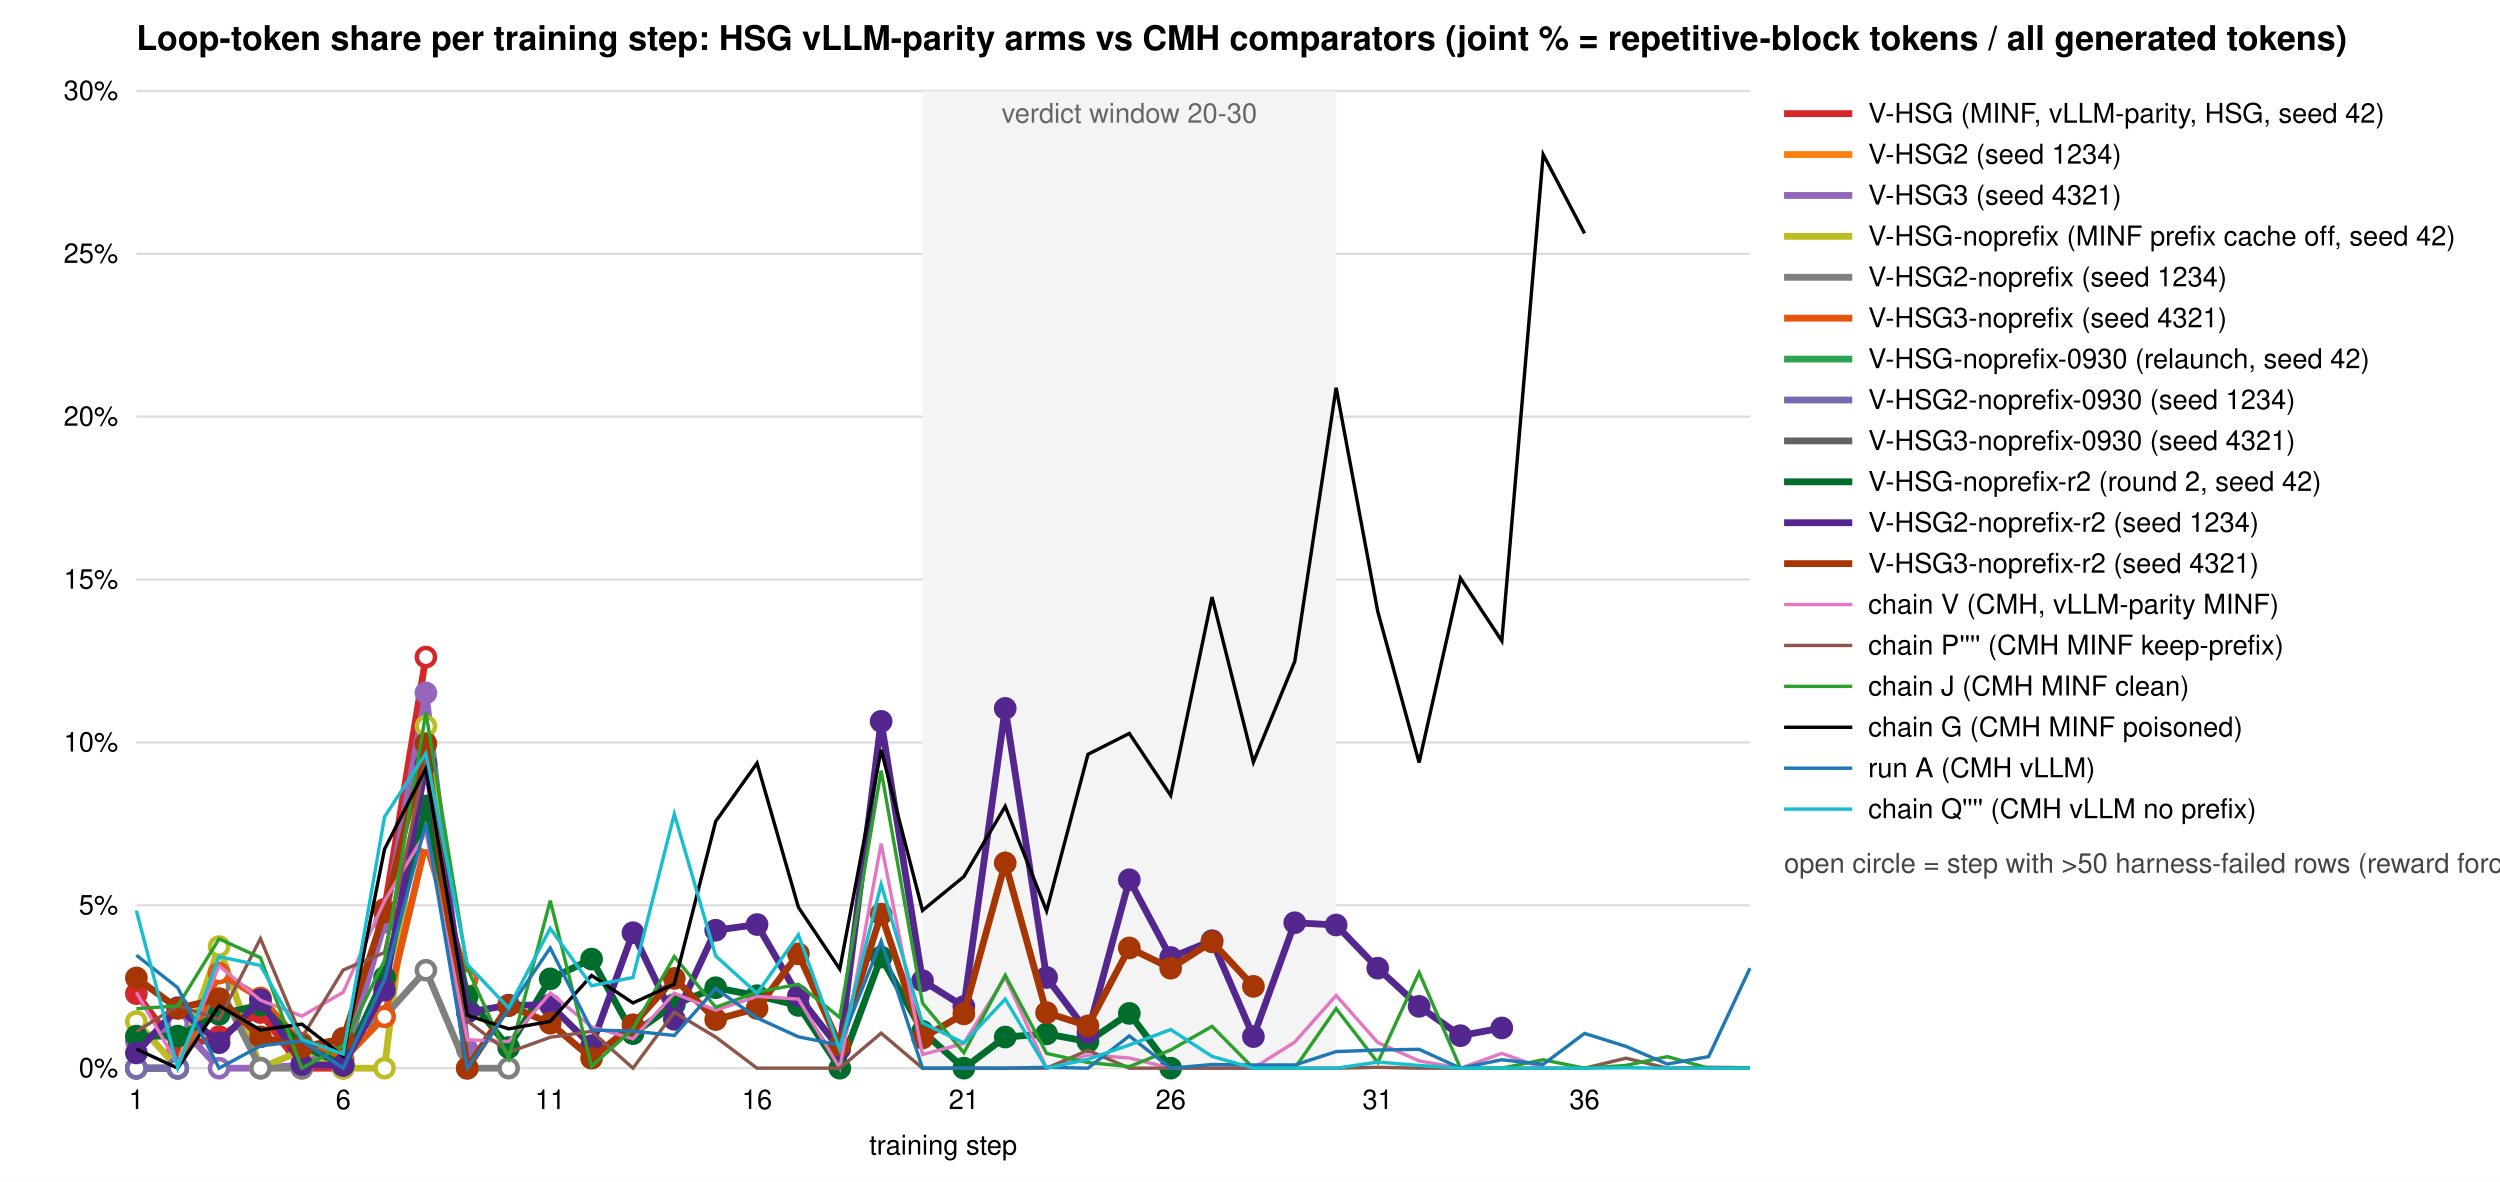
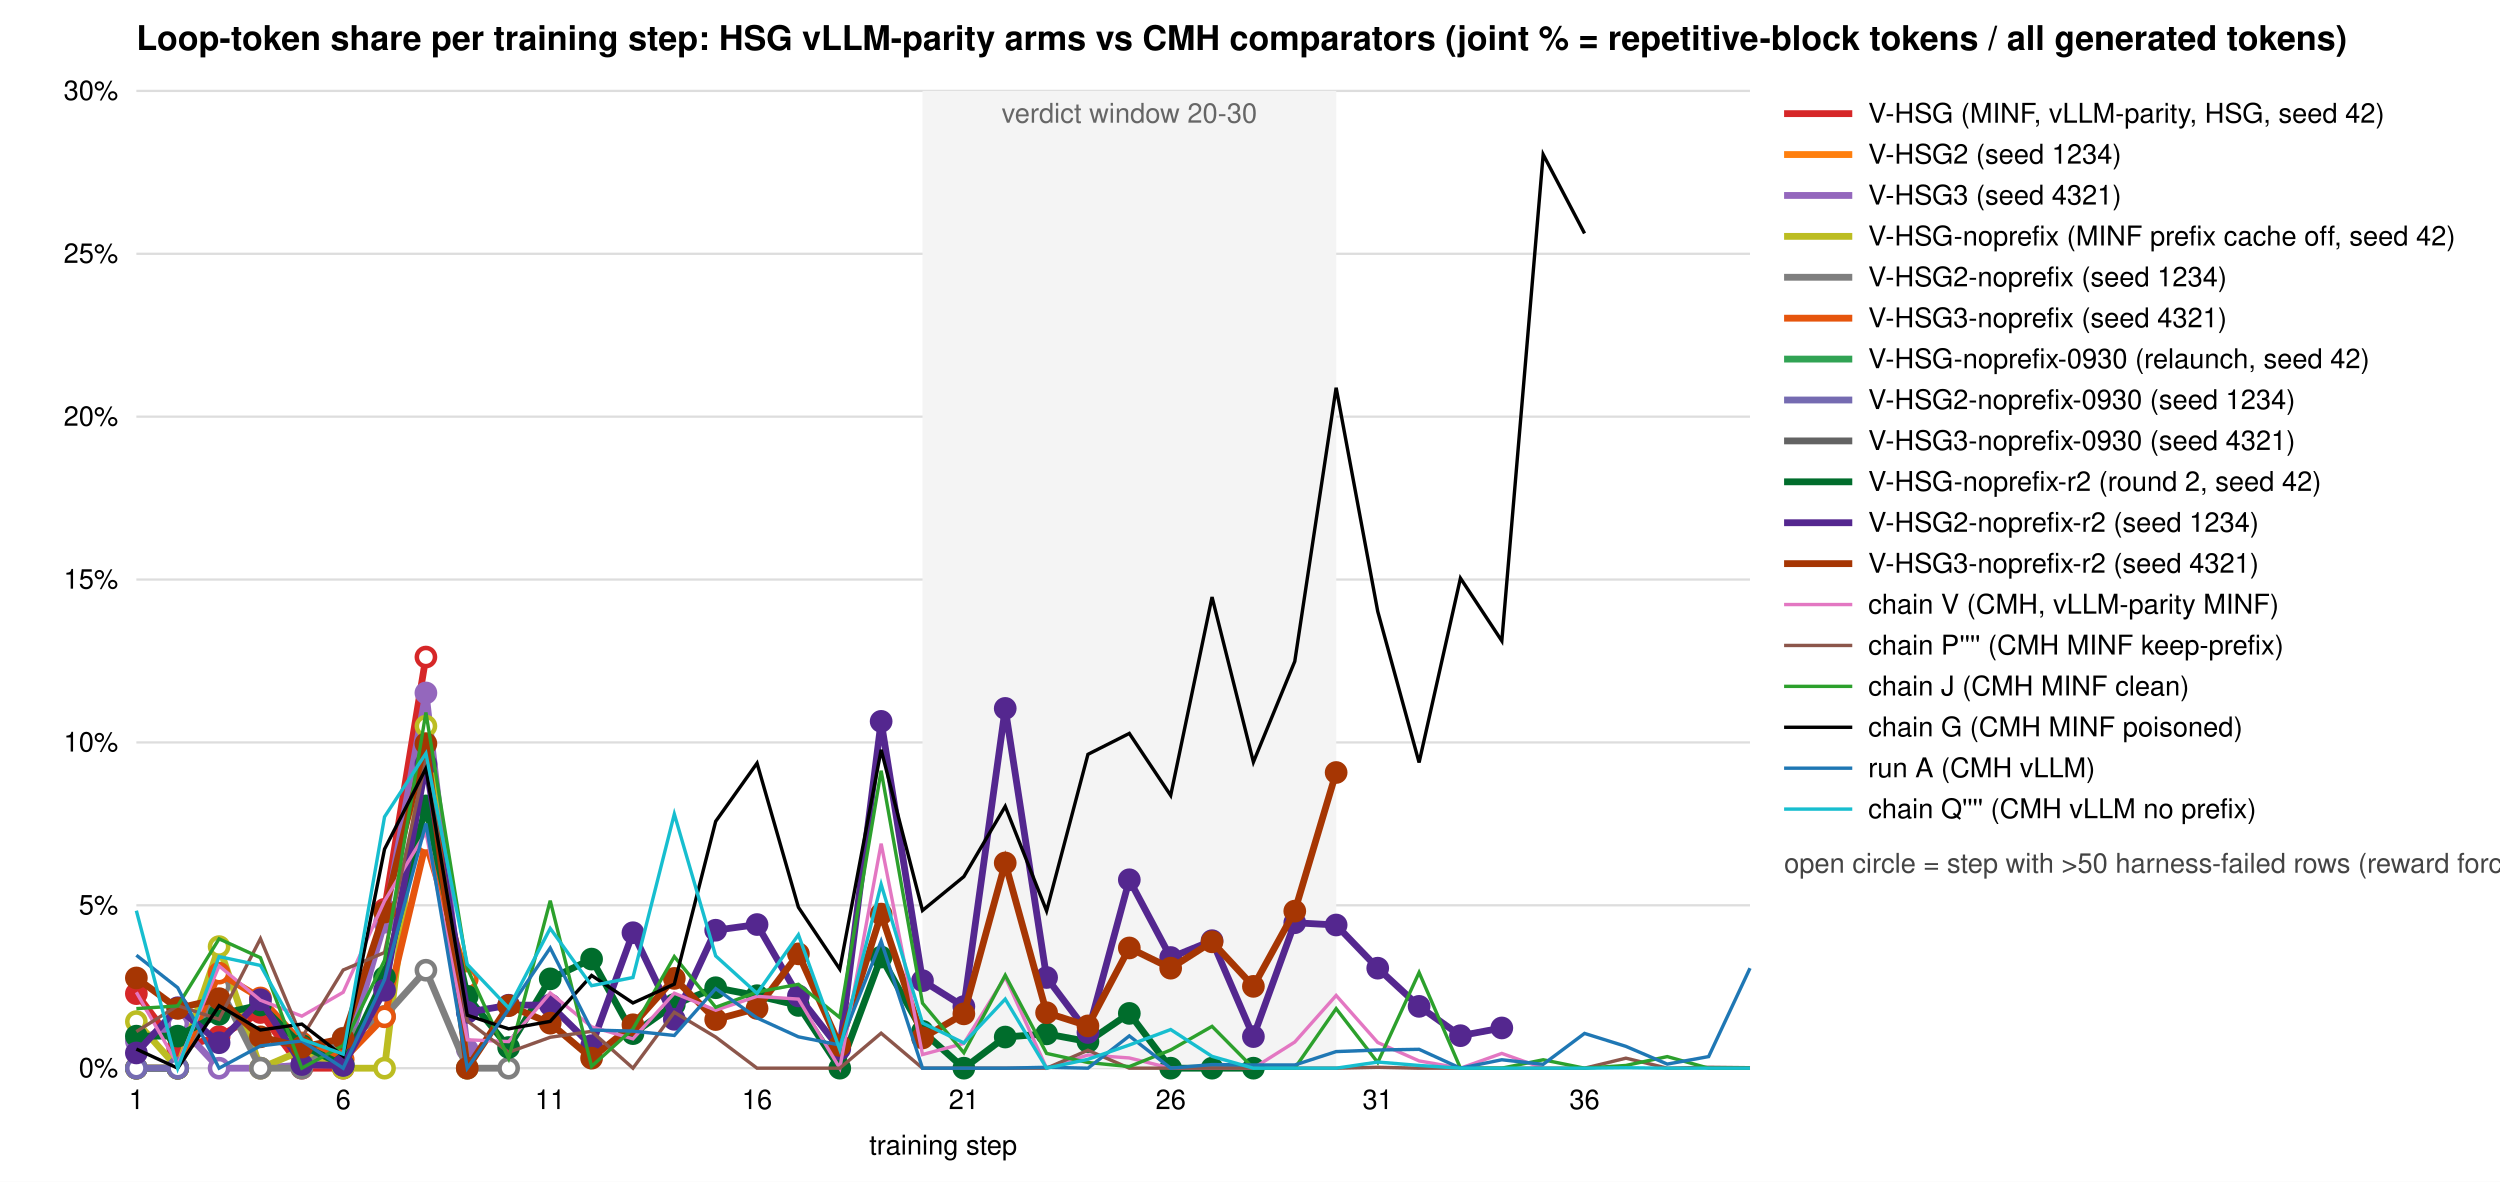
<svg xmlns="http://www.w3.org/2000/svg" width="1100" height="520" font-family="Helvetica,Arial" font-size="12">
  <rect width="1100" height="520" fill="white" />
  <text x="60" y="22" font-size="15" font-weight="bold">Loop-token share per training step: HSG vLLM-parity arms vs CMH comparators (joint % = repetitive-block tokens / all generated tokens)</text>
  <line x1="60" y1="470.0" x2="770" y2="470.0" stroke="#ddd" />
  <text x="52" y="474.0" text-anchor="end">0%</text>
  <line x1="60" y1="398.333" x2="770" y2="398.333" stroke="#ddd" />
  <text x="52" y="402.333" text-anchor="end">5%</text>
  <line x1="60" y1="326.667" x2="770" y2="326.667" stroke="#ddd" />
  <text x="52" y="330.667" text-anchor="end">10%</text>
  <line x1="60" y1="255.0" x2="770" y2="255.0" stroke="#ddd" />
  <text x="52" y="259.0" text-anchor="end">15%</text>
  <line x1="60" y1="183.333" x2="770" y2="183.333" stroke="#ddd" />
  <text x="52" y="187.333" text-anchor="end">20%</text>
  <line x1="60" y1="111.667" x2="770" y2="111.667" stroke="#ddd" />
  <text x="52" y="115.667" text-anchor="end">25%</text>
  <line x1="60" y1="40.0" x2="770" y2="40.0" stroke="#ddd" />
  <text x="52" y="44.0" text-anchor="end">30%</text>
  <text x="60.0" y="488" text-anchor="middle">1</text>
  <text x="151.026" y="488" text-anchor="middle">6</text>
  <text x="242.051" y="488" text-anchor="middle">11</text>
  <text x="333.077" y="488" text-anchor="middle">16</text>
  <text x="424.103" y="488" text-anchor="middle">21</text>
  <text x="515.128" y="488" text-anchor="middle">26</text>
  <text x="606.154" y="488" text-anchor="middle">31</text>
  <text x="697.179" y="488" text-anchor="middle">36</text>
  <text x="415.0" y="508" text-anchor="middle">training step</text>
  <rect x="405.897" y="40" width="182.051" height="430" fill="#f4f4f4" />
  <text x="496.923" y="54" text-anchor="middle" fill="#666">verdict window 20-30</text>
  <polyline fill="none" stroke="#d62728" stroke-width="3" points="60.0,437.2 78.2,461.2 96.4,456.1 114.6,445.5 132.8,470.0 151.0,470.0 169.2,400.1 187.4,289.1" />
  <circle cx="60.0" cy="437.2" r="4" fill="#d62728" stroke="#d62728" stroke-width="2" />
  <circle cx="78.2" cy="461.2" r="4" fill="#d62728" stroke="#d62728" stroke-width="2" />
  <circle cx="96.4" cy="456.1" r="4" fill="#d62728" stroke="#d62728" stroke-width="2" />
  <circle cx="114.6" cy="445.5" r="4" fill="#d62728" stroke="#d62728" stroke-width="2" />
  <circle cx="132.8" cy="470.0" r="4" fill="white" stroke="#d62728" stroke-width="2" />
  <circle cx="151.0" cy="470.0" r="4" fill="white" stroke="#d62728" stroke-width="2" />
  <circle cx="169.2" cy="400.1" r="4" fill="white" stroke="#d62728" stroke-width="2" />
  <circle cx="187.4" cy="289.1" r="4" fill="white" stroke="#d62728" stroke-width="2" />
  <line x1="785" y1="50" x2="815" y2="50" stroke="#d62728" stroke-width="3" />
  <text x="822" y="54">V-HSG (MINF, vLLM-parity, HSG, seed 42)</text>
  <polyline fill="none" stroke="#ff7f0e" stroke-width="3" points="60.0,470.0 78.2,470.0" />
  <circle cx="60.0" cy="470.0" r="4" fill="white" stroke="#ff7f0e" stroke-width="2" />
  <circle cx="78.2" cy="470.0" r="4" fill="white" stroke="#ff7f0e" stroke-width="2" />
  <line x1="785" y1="68" x2="815" y2="68" stroke="#ff7f0e" stroke-width="3" />
  <text x="822" y="72">V-HSG2 (seed 1234)</text>
  <polyline fill="none" stroke="#9467bd" stroke-width="3" points="60.0,458.1 78.2,450.5 96.4,470.0 114.6,470.0 132.8,468.6 151.0,468.5 169.2,405.8 187.4,304.9 205.6,461.8" />
  <circle cx="60.0" cy="458.1" r="4" fill="white" stroke="#9467bd" stroke-width="2" />
  <circle cx="78.2" cy="450.5" r="4" fill="white" stroke="#9467bd" stroke-width="2" />
  <circle cx="96.4" cy="470.0" r="4" fill="white" stroke="#9467bd" stroke-width="2" />
  <circle cx="114.6" cy="470.0" r="4" fill="white" stroke="#9467bd" stroke-width="2" />
  <circle cx="132.8" cy="468.6" r="4" fill="white" stroke="#9467bd" stroke-width="2" />
  <circle cx="151.0" cy="468.5" r="4" fill="white" stroke="#9467bd" stroke-width="2" />
  <circle cx="169.2" cy="405.8" r="4" fill="#9467bd" stroke="#9467bd" stroke-width="2" />
  <circle cx="187.4" cy="304.9" r="4" fill="#9467bd" stroke="#9467bd" stroke-width="2" />
  <circle cx="205.6" cy="461.8" r="4" fill="#9467bd" stroke="#9467bd" stroke-width="2" />
  <line x1="785" y1="86" x2="815" y2="86" stroke="#9467bd" stroke-width="3" />
  <text x="822" y="90">V-HSG3 (seed 4321)</text>
  <polyline fill="none" stroke="#bcbd22" stroke-width="3" points="60.0,449.5 78.2,470.0 96.4,416.5 114.6,470.0 132.8,462.2 151.0,470.0 169.2,470.0 187.4,319.5 205.6,470.0" />
  <circle cx="60.0" cy="449.5" r="4" fill="white" stroke="#bcbd22" stroke-width="2" />
  <circle cx="78.2" cy="470.0" r="4" fill="#bcbd22" stroke="#bcbd22" stroke-width="2" />
  <circle cx="96.4" cy="416.5" r="4" fill="white" stroke="#bcbd22" stroke-width="2" />
  <circle cx="114.6" cy="470.0" r="4" fill="white" stroke="#bcbd22" stroke-width="2" />
  <circle cx="132.8" cy="462.2" r="4" fill="white" stroke="#bcbd22" stroke-width="2" />
  <circle cx="151.0" cy="470.0" r="4" fill="white" stroke="#bcbd22" stroke-width="2" />
  <circle cx="169.2" cy="470.0" r="4" fill="white" stroke="#bcbd22" stroke-width="2" />
  <circle cx="187.4" cy="319.5" r="4" fill="white" stroke="#bcbd22" stroke-width="2" />
  <circle cx="205.6" cy="470.0" r="4" fill="white" stroke="#bcbd22" stroke-width="2" />
  <line x1="785" y1="104" x2="815" y2="104" stroke="#bcbd22" stroke-width="3" />
  <text x="822" y="108">V-HSG-noprefix (MINF prefix cache off, seed 42)</text>
  <polyline fill="none" stroke="#7f7f7f" stroke-width="3" points="60.0,470.0 78.2,470.0 96.4,434.0 114.6,470.0 132.8,470.0 151.0,456.8 169.2,447.2 187.4,426.9 205.6,470.0 223.8,470.0" />
  <circle cx="60.0" cy="470.0" r="4" fill="white" stroke="#7f7f7f" stroke-width="2" />
  <circle cx="78.2" cy="470.0" r="4" fill="white" stroke="#7f7f7f" stroke-width="2" />
  <circle cx="96.4" cy="434.0" r="4" fill="white" stroke="#7f7f7f" stroke-width="2" />
  <circle cx="114.6" cy="470.0" r="4" fill="white" stroke="#7f7f7f" stroke-width="2" />
  <circle cx="132.8" cy="470.0" r="4" fill="white" stroke="#7f7f7f" stroke-width="2" />
  <circle cx="151.0" cy="456.8" r="4" fill="white" stroke="#7f7f7f" stroke-width="2" />
  <circle cx="169.2" cy="447.2" r="4" fill="white" stroke="#7f7f7f" stroke-width="2" />
  <circle cx="187.4" cy="426.9" r="4" fill="white" stroke="#7f7f7f" stroke-width="2" />
  <circle cx="205.6" cy="470.0" r="4" fill="white" stroke="#7f7f7f" stroke-width="2" />
  <circle cx="223.8" cy="470.0" r="4" fill="white" stroke="#7f7f7f" stroke-width="2" />
  <line x1="785" y1="122" x2="815" y2="122" stroke="#7f7f7f" stroke-width="3" />
  <text x="822" y="126">V-HSG2-noprefix (seed 1234)</text>
  <polyline fill="none" stroke="#e6550d" stroke-width="3" points="60.0,470.0 78.2,470.0 96.4,428.2 114.6,439.1 132.8,458.9 151.0,466.2 169.2,447.4 187.4,370.7 205.6,430.8" />
  <circle cx="60.0" cy="470.0" r="4" fill="white" stroke="#e6550d" stroke-width="2" />
  <circle cx="78.2" cy="470.0" r="4" fill="white" stroke="#e6550d" stroke-width="2" />
  <circle cx="96.4" cy="428.2" r="4" fill="white" stroke="#e6550d" stroke-width="2" />
  <circle cx="114.6" cy="439.1" r="4" fill="white" stroke="#e6550d" stroke-width="2" />
  <circle cx="132.8" cy="458.9" r="4" fill="white" stroke="#e6550d" stroke-width="2" />
  <circle cx="151.0" cy="466.2" r="4" fill="#e6550d" stroke="#e6550d" stroke-width="2" />
  <circle cx="169.2" cy="447.4" r="4" fill="white" stroke="#e6550d" stroke-width="2" />
  <circle cx="187.4" cy="370.7" r="4" fill="white" stroke="#e6550d" stroke-width="2" />
  <circle cx="205.6" cy="430.8" r="4" fill="white" stroke="#e6550d" stroke-width="2" />
  <line x1="785" y1="140" x2="815" y2="140" stroke="#e6550d" stroke-width="3" />
  <text x="822" y="144">V-HSG3-noprefix (seed 4321)</text>
  <polyline fill="none" stroke="#31a354" stroke-width="3" points="60.0,470.0 78.2,470.0" />
  <circle cx="60.0" cy="470.0" r="4" fill="white" stroke="#31a354" stroke-width="2" />
  <circle cx="78.2" cy="470.0" r="4" fill="white" stroke="#31a354" stroke-width="2" />
  <line x1="785" y1="158" x2="815" y2="158" stroke="#31a354" stroke-width="3" />
  <text x="822" y="162">V-HSG-noprefix-0930 (relaunch, seed 42)</text>
  <polyline fill="none" stroke="#756bb1" stroke-width="3" points="60.0,470.0 78.2,470.0" />
  <circle cx="60.0" cy="470.0" r="4" fill="white" stroke="#756bb1" stroke-width="2" />
  <circle cx="78.2" cy="470.0" r="4" fill="white" stroke="#756bb1" stroke-width="2" />
  <line x1="785" y1="176" x2="815" y2="176" stroke="#756bb1" stroke-width="3" />
  <text x="822" y="180">V-HSG2-noprefix-0930 (seed 1234)</text>
  <line x1="785" y1="194" x2="815" y2="194" stroke="#636363" stroke-width="3" />
  <text x="822" y="198">V-HSG3-noprefix-0930 (seed 4321)</text>
-   <polyline fill="none" stroke="#006d2c" stroke-width="3" points="60.0,455.9 78.2,455.9 96.4,446.3 114.6,442.2 132.8,460.0 151.0,468.6 169.2,430.0 187.4,354.6 205.6,438.4 223.8,460.9 242.1,430.7 260.3,422.0 278.5,454.8 296.7,442.0 314.9,434.6 333.1,438.1 351.3,442.4 369.5,470.0 387.7,421.1 405.9,453.8 424.1,470.0 442.3,456.3 460.5,454.9 478.7,458.3 496.9,445.9 515.1,470.0" />
+   <polyline fill="none" stroke="#006d2c" stroke-width="3" points="60.0,455.9 78.2,455.9 96.4,446.3 114.6,442.2 132.8,460.0 151.0,468.6 169.2,430.0 187.4,354.6 205.6,438.4 223.8,460.9 242.1,430.7 260.3,422.0 278.5,454.8 296.7,442.0 314.9,434.6 333.1,438.1 351.3,442.4 369.5,470.0 387.7,421.1 405.9,453.8 424.1,470.0 442.3,456.3 460.5,454.9 478.7,458.3 496.9,445.9 515.1,470.0 533.3,470.0 551.5,470.0" />
  <circle cx="60.0" cy="455.9" r="4" fill="#006d2c" stroke="#006d2c" stroke-width="2" />
  <circle cx="78.2" cy="455.9" r="4" fill="#006d2c" stroke="#006d2c" stroke-width="2" />
  <circle cx="96.4" cy="446.3" r="4" fill="#006d2c" stroke="#006d2c" stroke-width="2" />
  <circle cx="114.6" cy="442.2" r="4" fill="#006d2c" stroke="#006d2c" stroke-width="2" />
  <circle cx="132.8" cy="460.0" r="4" fill="#006d2c" stroke="#006d2c" stroke-width="2" />
  <circle cx="151.0" cy="468.6" r="4" fill="#006d2c" stroke="#006d2c" stroke-width="2" />
  <circle cx="169.2" cy="430.0" r="4" fill="#006d2c" stroke="#006d2c" stroke-width="2" />
  <circle cx="187.4" cy="354.6" r="4" fill="#006d2c" stroke="#006d2c" stroke-width="2" />
  <circle cx="205.6" cy="438.4" r="4" fill="#006d2c" stroke="#006d2c" stroke-width="2" />
  <circle cx="223.8" cy="460.9" r="4" fill="#006d2c" stroke="#006d2c" stroke-width="2" />
  <circle cx="242.1" cy="430.7" r="4" fill="#006d2c" stroke="#006d2c" stroke-width="2" />
  <circle cx="260.3" cy="422.0" r="4" fill="#006d2c" stroke="#006d2c" stroke-width="2" />
  <circle cx="278.5" cy="454.8" r="4" fill="#006d2c" stroke="#006d2c" stroke-width="2" />
  <circle cx="296.7" cy="442.0" r="4" fill="#006d2c" stroke="#006d2c" stroke-width="2" />
  <circle cx="314.9" cy="434.6" r="4" fill="#006d2c" stroke="#006d2c" stroke-width="2" />
  <circle cx="333.1" cy="438.1" r="4" fill="#006d2c" stroke="#006d2c" stroke-width="2" />
  <circle cx="351.3" cy="442.4" r="4" fill="#006d2c" stroke="#006d2c" stroke-width="2" />
  <circle cx="369.5" cy="470.0" r="4" fill="#006d2c" stroke="#006d2c" stroke-width="2" />
  <circle cx="387.7" cy="421.1" r="4" fill="#006d2c" stroke="#006d2c" stroke-width="2" />
  <circle cx="405.9" cy="453.8" r="4" fill="#006d2c" stroke="#006d2c" stroke-width="2" />
  <circle cx="424.1" cy="470.0" r="4" fill="#006d2c" stroke="#006d2c" stroke-width="2" />
  <circle cx="442.3" cy="456.3" r="4" fill="#006d2c" stroke="#006d2c" stroke-width="2" />
  <circle cx="460.5" cy="454.9" r="4" fill="#006d2c" stroke="#006d2c" stroke-width="2" />
  <circle cx="478.7" cy="458.3" r="4" fill="#006d2c" stroke="#006d2c" stroke-width="2" />
  <circle cx="496.9" cy="445.9" r="4" fill="#006d2c" stroke="#006d2c" stroke-width="2" />
  <circle cx="515.1" cy="470.0" r="4" fill="#006d2c" stroke="#006d2c" stroke-width="2" />
+   <circle cx="533.3" cy="470.0" r="4" fill="#006d2c" stroke="#006d2c" stroke-width="2" />
+   <circle cx="551.5" cy="470.0" r="4" fill="#006d2c" stroke="#006d2c" stroke-width="2" />
  <line x1="785" y1="212" x2="815" y2="212" stroke="#006d2c" stroke-width="3" />
  <text x="822" y="216">V-HSG-noprefix-r2 (round 2, seed 42)</text>
  <polyline fill="none" stroke="#54278f" stroke-width="3" points="60.0,463.3 78.2,443.4 96.4,458.8 114.6,439.9 132.8,468.4 151.0,468.8 169.2,435.7 187.4,336.2 205.6,445.4 223.8,442.3 242.1,442.2 260.3,460.1 278.5,410.4 296.7,448.5 314.9,409.3 333.1,406.8 351.3,438.2 369.5,461.5 387.7,317.4 405.9,431.5 424.1,442.9 442.3,311.7 460.5,430.1 478.7,454.3 496.9,387.1 515.1,421.3 533.3,413.9 551.5,456.1 569.7,406.0 587.9,407.0 606.2,426.0 624.4,442.8 642.6,455.7 660.8,452.3" />
  <circle cx="60.0" cy="463.3" r="4" fill="#54278f" stroke="#54278f" stroke-width="2" />
  <circle cx="78.2" cy="443.4" r="4" fill="#54278f" stroke="#54278f" stroke-width="2" />
  <circle cx="96.4" cy="458.8" r="4" fill="#54278f" stroke="#54278f" stroke-width="2" />
  <circle cx="114.6" cy="439.9" r="4" fill="#54278f" stroke="#54278f" stroke-width="2" />
  <circle cx="132.8" cy="468.4" r="4" fill="#54278f" stroke="#54278f" stroke-width="2" />
  <circle cx="151.0" cy="468.8" r="4" fill="#54278f" stroke="#54278f" stroke-width="2" />
  <circle cx="169.2" cy="435.7" r="4" fill="#54278f" stroke="#54278f" stroke-width="2" />
  <circle cx="187.4" cy="336.2" r="4" fill="#54278f" stroke="#54278f" stroke-width="2" />
  <circle cx="205.6" cy="445.4" r="4" fill="#54278f" stroke="#54278f" stroke-width="2" />
  <circle cx="223.8" cy="442.3" r="4" fill="#54278f" stroke="#54278f" stroke-width="2" />
  <circle cx="242.1" cy="442.2" r="4" fill="#54278f" stroke="#54278f" stroke-width="2" />
  <circle cx="260.3" cy="460.1" r="4" fill="#54278f" stroke="#54278f" stroke-width="2" />
  <circle cx="278.5" cy="410.4" r="4" fill="#54278f" stroke="#54278f" stroke-width="2" />
  <circle cx="296.7" cy="448.5" r="4" fill="#54278f" stroke="#54278f" stroke-width="2" />
  <circle cx="314.9" cy="409.3" r="4" fill="#54278f" stroke="#54278f" stroke-width="2" />
  <circle cx="333.1" cy="406.8" r="4" fill="#54278f" stroke="#54278f" stroke-width="2" />
  <circle cx="351.3" cy="438.2" r="4" fill="#54278f" stroke="#54278f" stroke-width="2" />
  <circle cx="369.5" cy="461.5" r="4" fill="#54278f" stroke="#54278f" stroke-width="2" />
  <circle cx="387.7" cy="317.4" r="4" fill="#54278f" stroke="#54278f" stroke-width="2" />
  <circle cx="405.9" cy="431.5" r="4" fill="#54278f" stroke="#54278f" stroke-width="2" />
  <circle cx="424.1" cy="442.9" r="4" fill="#54278f" stroke="#54278f" stroke-width="2" />
  <circle cx="442.3" cy="311.7" r="4" fill="#54278f" stroke="#54278f" stroke-width="2" />
  <circle cx="460.5" cy="430.1" r="4" fill="#54278f" stroke="#54278f" stroke-width="2" />
  <circle cx="478.7" cy="454.3" r="4" fill="#54278f" stroke="#54278f" stroke-width="2" />
  <circle cx="496.9" cy="387.1" r="4" fill="#54278f" stroke="#54278f" stroke-width="2" />
  <circle cx="515.1" cy="421.3" r="4" fill="#54278f" stroke="#54278f" stroke-width="2" />
  <circle cx="533.3" cy="413.9" r="4" fill="#54278f" stroke="#54278f" stroke-width="2" />
  <circle cx="551.5" cy="456.1" r="4" fill="#54278f" stroke="#54278f" stroke-width="2" />
  <circle cx="569.7" cy="406.0" r="4" fill="#54278f" stroke="#54278f" stroke-width="2" />
  <circle cx="587.9" cy="407.0" r="4" fill="#54278f" stroke="#54278f" stroke-width="2" />
  <circle cx="606.2" cy="426.0" r="4" fill="#54278f" stroke="#54278f" stroke-width="2" />
  <circle cx="624.4" cy="442.8" r="4" fill="#54278f" stroke="#54278f" stroke-width="2" />
  <circle cx="642.6" cy="455.7" r="4" fill="#54278f" stroke="#54278f" stroke-width="2" />
  <circle cx="660.8" cy="452.3" r="4" fill="#54278f" stroke="#54278f" stroke-width="2" />
  <line x1="785" y1="230" x2="815" y2="230" stroke="#54278f" stroke-width="3" />
  <text x="822" y="234">V-HSG2-noprefix-r2 (seed 1234)</text>
-   <polyline fill="none" stroke="#a63603" stroke-width="3" points="60.0,430.3 78.2,443.7 96.4,439.4 114.6,456.2 132.8,460.7 151.0,457.0 169.2,401.3 187.4,327.2 205.6,470.0 223.8,442.5 242.1,450.2 260.3,465.6 278.5,450.9 296.7,430.5 314.9,448.6 333.1,443.7 351.3,419.7 369.5,460.0 387.7,402.2 405.9,456.7 424.1,446.1 442.3,379.7 460.5,445.6 478.7,451.4 496.9,417.1 515.1,426.0 533.3,414.4 551.5,434.0" />
+   <polyline fill="none" stroke="#a63603" stroke-width="3" points="60.0,430.3 78.2,443.7 96.4,439.4 114.6,456.2 132.8,460.7 151.0,457.0 169.2,401.3 187.4,327.2 205.6,470.0 223.8,442.5 242.1,450.2 260.3,465.6 278.5,450.9 296.7,430.5 314.9,448.6 333.1,443.7 351.3,419.7 369.5,460.0 387.7,402.2 405.9,456.7 424.1,446.1 442.3,379.7 460.5,445.6 478.7,451.4 496.9,417.1 515.1,426.0 533.3,414.4 551.5,434.0 569.7,400.9 587.9,339.9" />
  <circle cx="60.0" cy="430.3" r="4" fill="#a63603" stroke="#a63603" stroke-width="2" />
  <circle cx="78.2" cy="443.7" r="4" fill="#a63603" stroke="#a63603" stroke-width="2" />
  <circle cx="96.4" cy="439.4" r="4" fill="#a63603" stroke="#a63603" stroke-width="2" />
  <circle cx="114.6" cy="456.2" r="4" fill="#a63603" stroke="#a63603" stroke-width="2" />
  <circle cx="132.8" cy="460.7" r="4" fill="#a63603" stroke="#a63603" stroke-width="2" />
  <circle cx="151.0" cy="457.0" r="4" fill="#a63603" stroke="#a63603" stroke-width="2" />
  <circle cx="169.2" cy="401.3" r="4" fill="#a63603" stroke="#a63603" stroke-width="2" />
  <circle cx="187.4" cy="327.2" r="4" fill="#a63603" stroke="#a63603" stroke-width="2" />
  <circle cx="205.6" cy="470.0" r="4" fill="#a63603" stroke="#a63603" stroke-width="2" />
  <circle cx="223.8" cy="442.5" r="4" fill="#a63603" stroke="#a63603" stroke-width="2" />
  <circle cx="242.1" cy="450.2" r="4" fill="#a63603" stroke="#a63603" stroke-width="2" />
  <circle cx="260.3" cy="465.6" r="4" fill="#a63603" stroke="#a63603" stroke-width="2" />
  <circle cx="278.5" cy="450.9" r="4" fill="#a63603" stroke="#a63603" stroke-width="2" />
  <circle cx="296.7" cy="430.5" r="4" fill="#a63603" stroke="#a63603" stroke-width="2" />
  <circle cx="314.9" cy="448.6" r="4" fill="#a63603" stroke="#a63603" stroke-width="2" />
  <circle cx="333.1" cy="443.7" r="4" fill="#a63603" stroke="#a63603" stroke-width="2" />
  <circle cx="351.3" cy="419.7" r="4" fill="#a63603" stroke="#a63603" stroke-width="2" />
  <circle cx="369.5" cy="460.0" r="4" fill="#a63603" stroke="#a63603" stroke-width="2" />
  <circle cx="387.7" cy="402.2" r="4" fill="#a63603" stroke="#a63603" stroke-width="2" />
  <circle cx="405.9" cy="456.7" r="4" fill="#a63603" stroke="#a63603" stroke-width="2" />
  <circle cx="424.1" cy="446.1" r="4" fill="#a63603" stroke="#a63603" stroke-width="2" />
  <circle cx="442.3" cy="379.7" r="4" fill="#a63603" stroke="#a63603" stroke-width="2" />
  <circle cx="460.5" cy="445.6" r="4" fill="#a63603" stroke="#a63603" stroke-width="2" />
  <circle cx="478.7" cy="451.4" r="4" fill="#a63603" stroke="#a63603" stroke-width="2" />
  <circle cx="496.9" cy="417.1" r="4" fill="#a63603" stroke="#a63603" stroke-width="2" />
  <circle cx="515.1" cy="426.0" r="4" fill="#a63603" stroke="#a63603" stroke-width="2" />
  <circle cx="533.3" cy="414.4" r="4" fill="#a63603" stroke="#a63603" stroke-width="2" />
  <circle cx="551.5" cy="434.0" r="4" fill="#a63603" stroke="#a63603" stroke-width="2" />
+   <circle cx="569.7" cy="400.9" r="4" fill="#a63603" stroke="#a63603" stroke-width="2" />
+   <circle cx="587.9" cy="339.9" r="4" fill="#a63603" stroke="#a63603" stroke-width="2" />
  <line x1="785" y1="248" x2="815" y2="248" stroke="#a63603" stroke-width="3" />
  <text x="822" y="252">V-HSG3-noprefix-r2 (seed 4321)</text>
  <polyline fill="none" stroke="#e377c2" stroke-width="1.5" points="60.0,436.6 78.2,468.4 96.4,425.0 114.6,440.1 132.8,447.1 151.0,436.6 169.2,396.4 187.4,366.2 205.6,457.5 223.8,458.3 242.1,436.9 260.3,451.8 278.5,457.1 296.7,437.0 314.9,444.5 333.1,438.4 351.3,439.6 369.5,470.0 387.7,371.2 405.9,464.0 424.1,459.1 442.3,429.9 460.5,470.0 478.7,464.2 496.9,465.5 515.1,470.0 533.3,470.0 551.5,470.0 569.7,458.5 587.9,438.0 606.2,458.7 624.4,466.8 642.6,470.0 660.8,463.5 679.0,470.0" />
  <line x1="785" y1="266" x2="815" y2="266" stroke="#e377c2" stroke-width="1.5" />
  <text x="822" y="270">chain V (CMH, vLLM-parity MINF)</text>
  <polyline fill="none" stroke="#8c564b" stroke-width="1.5" points="60.0,453.9 78.2,442.5 96.4,448.5 114.6,413.0 132.8,456.6 151.0,426.8 169.2,419.1 187.4,334.3 205.6,449.2 223.8,463.0 242.1,456.4 260.3,453.8 278.5,470.0 296.7,445.4 314.9,456.3 333.1,470.0 351.3,470.0 369.5,470.0 387.7,454.6 405.9,470.0 424.1,470.0 442.3,470.0 460.5,470.0 478.7,462.1 496.9,470.0 515.1,470.0 533.3,470.0 551.5,470.0 569.7,470.0 587.9,470.0 606.2,469.6 624.4,470.0 642.6,470.0 660.8,470.0 679.0,470.0 697.2,470.0 715.4,465.6 733.6,470.0 751.8,469.6 770.0,469.8" />
  <line x1="785" y1="284" x2="815" y2="284" stroke="#8c564b" stroke-width="1.5" />
  <text x="822" y="288">chain P'''' (CMH MINF keep-prefix)</text>
  <polyline fill="none" stroke="#2ca02c" stroke-width="1.5" points="60.0,443.8 78.2,442.6 96.4,413.1 114.6,421.4 132.8,470.0 151.0,460.0 169.2,422.5 187.4,313.5 205.6,426.0 223.8,465.7 242.1,396.3 260.3,469.2 278.5,452.7 296.7,420.9 314.9,443.2 333.1,436.5 351.3,433.1 369.5,447.7 387.7,339.1 405.9,441.4 424.1,463.2 442.3,429.1 460.5,463.5 478.7,467.5 496.9,469.3 515.1,462.0 533.3,451.6 551.5,470.0 569.7,470.0 587.9,443.8 606.2,467.5 624.4,427.9 642.6,470.0 660.8,470.0 679.0,466.3 697.2,470.0 715.4,468.8 733.6,464.9 751.8,470.0 770.0,470.0" />
  <line x1="785" y1="302" x2="815" y2="302" stroke="#2ca02c" stroke-width="1.5" />
  <text x="822" y="306">chain J (CMH MINF clean)</text>
  <polyline fill="none" stroke="#000000" stroke-width="1.5" points="60.0,461.6 78.2,470.0 96.4,442.5 114.6,453.2 132.8,450.6 151.0,464.7 169.2,373.6 187.4,338.1 205.6,446.7 223.8,452.7 242.1,449.4 260.3,429.2 278.5,441.3 296.7,433.0 314.9,361.4 333.1,335.8 351.3,399.2 369.5,426.4 387.7,329.9 405.9,400.6 424.1,385.7 442.3,354.8 460.5,400.8 478.7,331.9 496.9,322.7 515.1,350.0 533.3,262.7 551.5,335.3 569.7,291.0 587.9,170.6 606.2,269.0 624.4,335.5 642.6,254.4 660.8,282.0 679.0,68.0 697.2,102.7" />
  <line x1="785" y1="320" x2="815" y2="320" stroke="#000000" stroke-width="1.5" />
  <text x="822" y="324">chain G (CMH MINF poisoned)</text>
  <polyline fill="none" stroke="#1f77b4" stroke-width="1.5" points="60.0,420.3 78.2,434.6 96.4,470.0 114.6,460.2 132.8,458.0 151.0,470.0 169.2,431.0 187.4,362.3 205.6,470.0 223.8,444.1 242.1,417.1 260.3,453.2 278.5,453.7 296.7,455.6 314.9,435.0 333.1,447.9 351.3,456.2 369.5,459.8 387.7,414.1 405.9,470.0 424.1,470.0 442.3,470.0 460.5,469.6 478.7,470.0 496.9,455.8 515.1,470.0 533.3,468.4 551.5,468.6 569.7,468.6 587.9,462.7 606.2,462.0 624.4,461.7 642.6,470.0 660.8,466.3 679.0,468.3 697.2,454.7 715.4,460.4 733.6,468.2 751.8,464.9 770.0,426.0" />
  <line x1="785" y1="338" x2="815" y2="338" stroke="#1f77b4" stroke-width="1.5" />
  <text x="822" y="342">run A (CMH vLLM)</text>
  <polyline fill="none" stroke="#17becf" stroke-width="1.5" points="60.0,400.7 78.2,470.0 96.4,420.9 114.6,424.8 132.8,457.3 151.0,463.8 169.2,359.4 187.4,331.5 205.6,424.3 223.8,443.5 242.1,408.5 260.3,433.7 278.5,430.1 296.7,358.2 314.9,420.6 333.1,437.1 351.3,411.3 369.5,461.8 387.7,389.1 405.9,450.1 424.1,458.9 442.3,439.6 460.5,470.0 478.7,466.1 496.9,459.8 515.1,453.0 533.3,464.8 551.5,470.0 569.7,470.0 587.9,470.0 606.2,467.3 624.4,468.8 642.6,470.0 660.8,470.0 679.0,470.0 697.2,470.0 715.4,469.8 733.6,470.0 751.8,470.0 770.0,470.0" />
  <line x1="785" y1="356" x2="815" y2="356" stroke="#17becf" stroke-width="1.5" />
  <text x="822" y="360">chain Q'''' (CMH vLLM no prefix)</text>
  <text x="785" y="384" fill="#444">open circle = step with &gt;50 harness-failed rows (reward forced 0)</text>
</svg>
